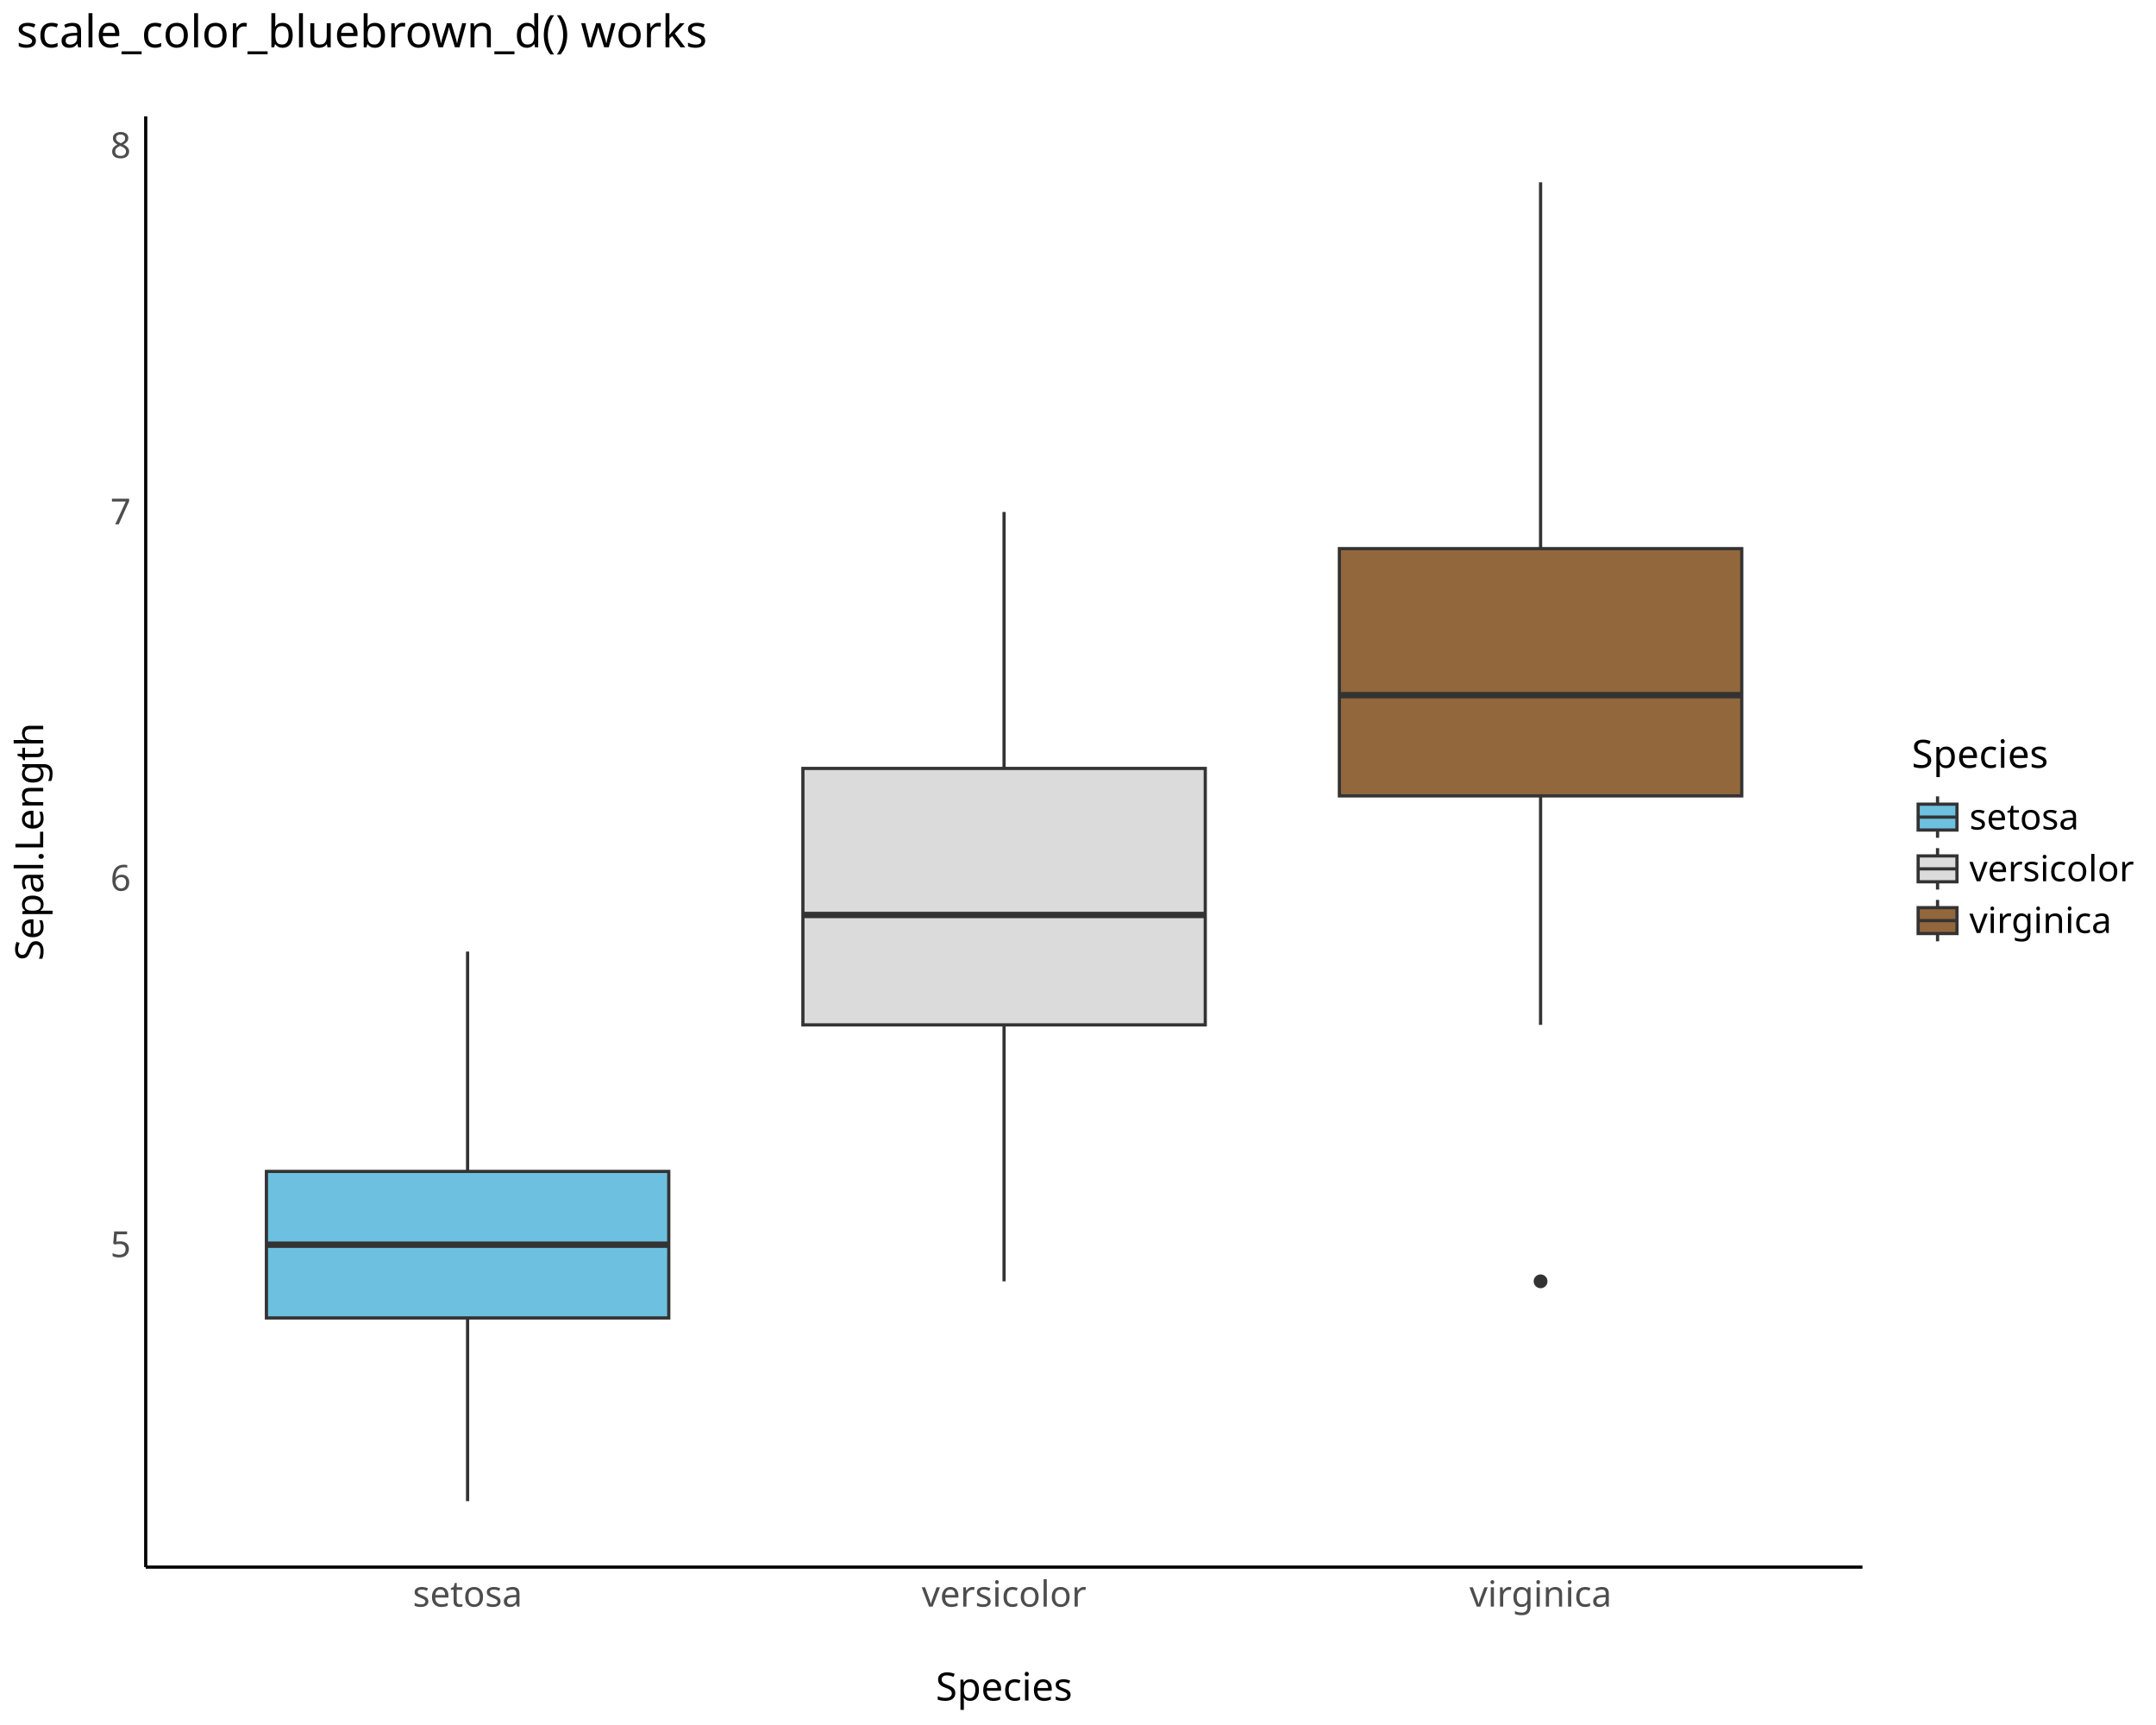
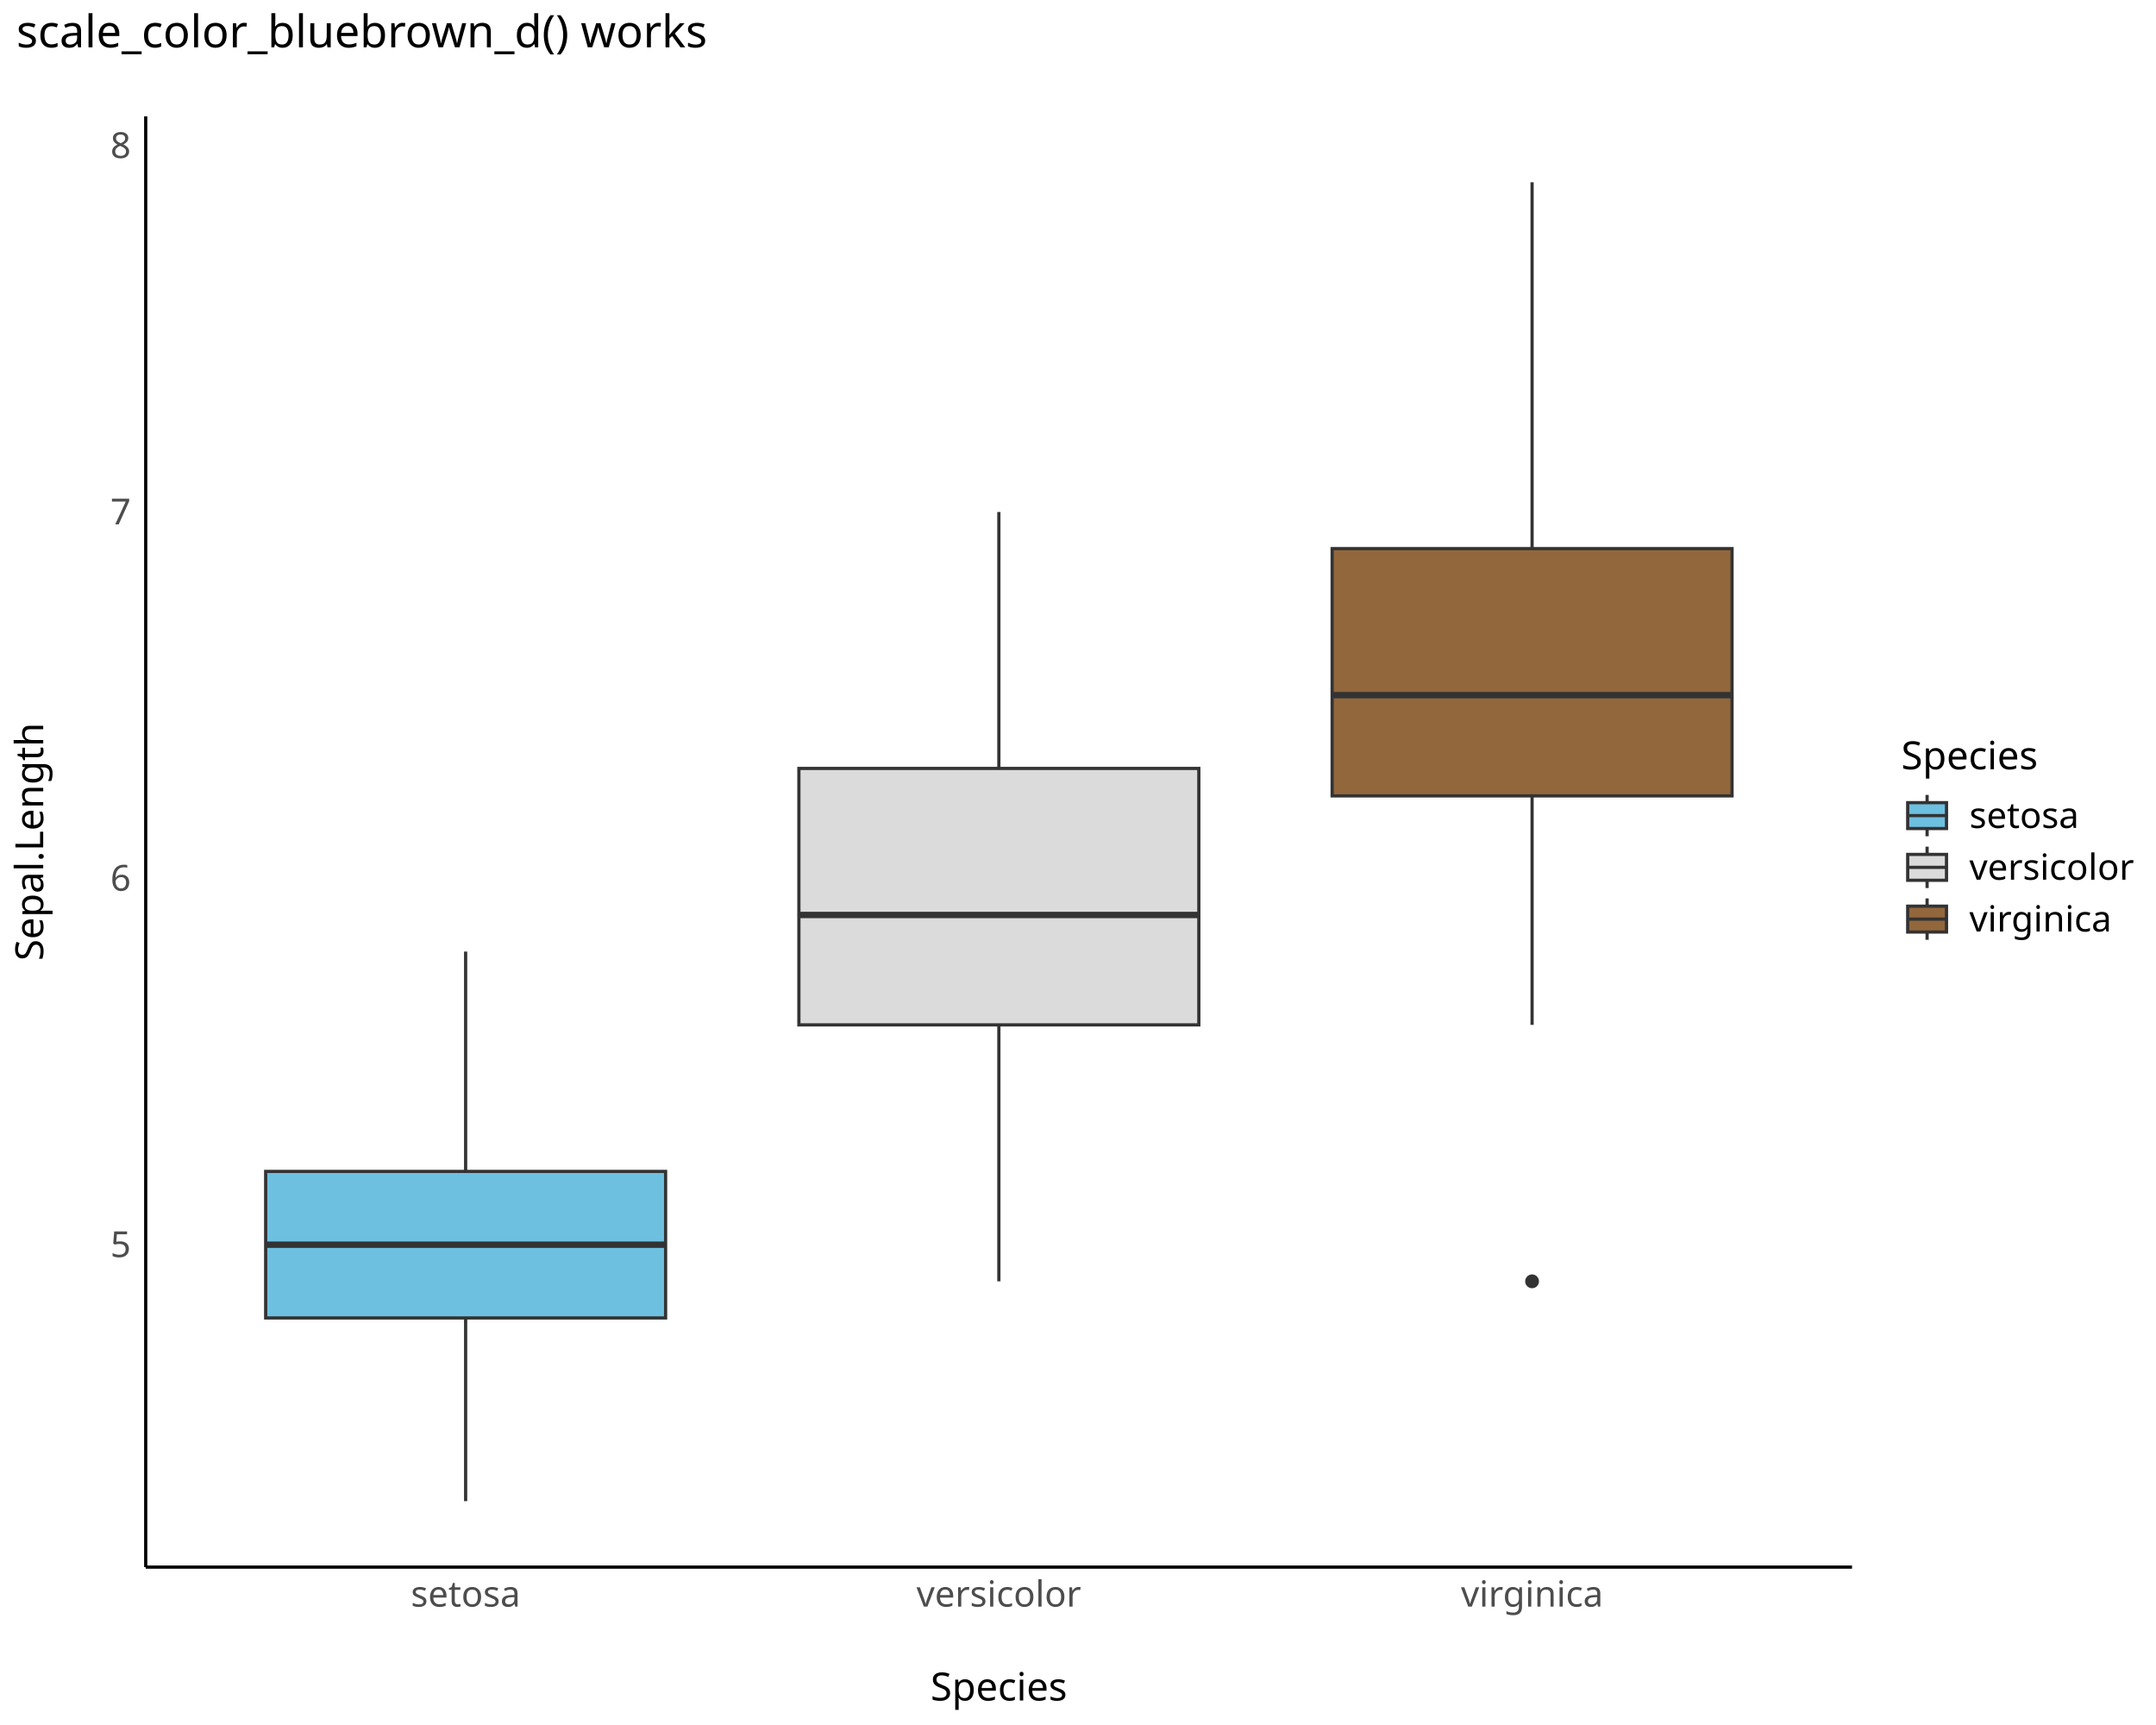
<svg xmlns="http://www.w3.org/2000/svg" class="svglite" data-engine-version="2.0" width="720.00pt" height="576.00pt" viewBox="0 0 720.00 576.00">
  <defs>
    <style type="text/css">
    .svglite line, .svglite polyline, .svglite polygon, .svglite path, .svglite rect, .svglite circle {
      fill: none;
      stroke: #000000;
      stroke-linecap: round;
      stroke-linejoin: round;
      stroke-miterlimit: 10.00;
    }
  </style>
  </defs>
  <rect width="100%" height="100%" style="stroke: none; fill: #FFFFFF;" />
  <defs>
    <clipPath id="cpMC4wMHw3MjAuMDB8MC4wMHw1NzYuMDA=">
      <rect x="0.00" y="0.00" width="720.00" height="576.00" />
    </clipPath>
  </defs>
  <g clip-path="url(#cpMC4wMHw3MjAuMDB8MC4wMHw1NzYuMDA=)">
-     <rect x="0.00" y="0.00" width="720.00" height="576.00" style="stroke-width: 1.07; stroke: #FFFFFF; fill: #FFFFFF;" />
+     <rect x="0" y="0.00" width="720.00" height="576.00" style="stroke-width: 1.07; stroke: #FFFFFF; fill: #FFFFFF;" />
  </g>
  <defs>
-     <clipPath id="cpNDguNjZ8NjIxLjk3fDM4Ljg0fDUyMy4yNw==">
-       <rect x="48.66" y="38.84" width="573.32" height="484.43" />
+     <clipPath id="cpNDguNjZ8NjE4LjQ5fDM4Ljg0fDUyMy4yNw==">
+       <rect x="48.66" y="38.84" width="569.83" height="484.43" />
    </clipPath>
  </defs>
-   <g clip-path="url(#cpNDguNjZ8NjIxLjk3fDM4Ljg0fDUyMy4yNw==)">
-     <rect x="48.66" y="38.84" width="573.32" height="484.43" style="stroke-width: 1.07; stroke: none; fill: #FFFFFF;" />
-     <line x1="156.15" y1="391.15" x2="156.15" y2="317.75" style="stroke-width: 1.07; stroke: #333333; stroke-linecap: butt;" />
-     <line x1="156.15" y1="440.08" x2="156.15" y2="501.25" style="stroke-width: 1.07; stroke: #333333; stroke-linecap: butt;" />
-     <polygon points="88.97,391.15 88.97,440.08 223.34,440.08 223.34,391.15 88.97,391.15 " style="stroke-width: 1.07; stroke: #333333; stroke-linecap: butt; stroke-linejoin: miter; fill: #6DC0E0;" />
-     <line x1="88.97" y1="415.62" x2="223.34" y2="415.62" style="stroke-width: 2.13; stroke: #333333; stroke-linecap: butt; stroke-linejoin: miter;" />
-     <line x1="335.31" y1="256.59" x2="335.31" y2="170.96" style="stroke-width: 1.07; stroke: #333333; stroke-linecap: butt;" />
-     <line x1="335.31" y1="342.22" x2="335.31" y2="427.85" style="stroke-width: 1.07; stroke: #333333; stroke-linecap: butt;" />
-     <polygon points="268.13,256.59 268.13,342.22 402.50,342.22 402.50,256.59 268.13,256.59 " style="stroke-width: 1.07; stroke: #333333; stroke-linecap: butt; stroke-linejoin: miter; fill: #DBDBDB;" />
-     <line x1="268.13" y1="305.52" x2="402.50" y2="305.52" style="stroke-width: 2.13; stroke: #333333; stroke-linecap: butt; stroke-linejoin: miter;" />
-     <circle cx="514.48" cy="427.85" r="1.95" style="stroke-width: 0.71; stroke: #333333; fill: #333333;" />
-     <line x1="514.48" y1="183.19" x2="514.48" y2="60.86" style="stroke-width: 1.07; stroke: #333333; stroke-linecap: butt;" />
-     <line x1="514.48" y1="265.76" x2="514.48" y2="342.22" style="stroke-width: 1.07; stroke: #333333; stroke-linecap: butt;" />
-     <polygon points="447.29,183.19 447.29,265.76 581.66,265.76 581.66,183.19 447.29,183.19 " style="stroke-width: 1.07; stroke: #333333; stroke-linecap: butt; stroke-linejoin: miter; fill: #92673C;" />
-     <line x1="447.29" y1="232.12" x2="581.66" y2="232.12" style="stroke-width: 2.13; stroke: #333333; stroke-linecap: butt; stroke-linejoin: miter;" />
+   <g clip-path="url(#cpNDguNjZ8NjE4LjQ5fDM4Ljg0fDUyMy4yNw==)">
+     <rect x="48.66" y="38.84" width="569.83" height="484.43" style="stroke-width: 1.07; stroke: none; fill: #FFFFFF;" />
+     <line x1="155.50" y1="391.15" x2="155.50" y2="317.75" style="stroke-width: 1.07; stroke: #333333; stroke-linecap: butt;" />
+     <line x1="155.50" y1="440.08" x2="155.50" y2="501.25" style="stroke-width: 1.07; stroke: #333333; stroke-linecap: butt;" />
+     <polygon points="88.72,391.15 88.72,440.08 222.28,440.08 222.28,391.15 88.72,391.15 " style="stroke-width: 1.07; stroke: #333333; stroke-linecap: butt; stroke-linejoin: miter; fill: #6DC0E0;" />
+     <line x1="88.72" y1="415.62" x2="222.28" y2="415.62" style="stroke-width: 2.13; stroke: #333333; stroke-linecap: butt; stroke-linejoin: miter;" />
+     <line x1="333.57" y1="256.59" x2="333.57" y2="170.96" style="stroke-width: 1.07; stroke: #333333; stroke-linecap: butt;" />
+     <line x1="333.57" y1="342.22" x2="333.57" y2="427.85" style="stroke-width: 1.07; stroke: #333333; stroke-linecap: butt;" />
+     <polygon points="266.79,256.59 266.79,342.22 400.35,342.22 400.35,256.59 266.79,256.59 " style="stroke-width: 1.07; stroke: #333333; stroke-linecap: butt; stroke-linejoin: miter; fill: #DBDBDB;" />
+     <line x1="266.79" y1="305.52" x2="400.35" y2="305.52" style="stroke-width: 2.13; stroke: #333333; stroke-linecap: butt; stroke-linejoin: miter;" />
+     <circle cx="511.64" cy="427.85" r="1.95" style="stroke-width: 0.71; stroke: #333333; fill: #333333;" />
+     <line x1="511.64" y1="183.19" x2="511.64" y2="60.86" style="stroke-width: 1.07; stroke: #333333; stroke-linecap: butt;" />
+     <line x1="511.64" y1="265.76" x2="511.64" y2="342.22" style="stroke-width: 1.07; stroke: #333333; stroke-linecap: butt;" />
+     <polygon points="444.87,183.19 444.87,265.76 578.42,265.76 578.42,183.19 444.87,183.19 " style="stroke-width: 1.07; stroke: #333333; stroke-linecap: butt; stroke-linejoin: miter; fill: #92673C;" />
+     <line x1="444.87" y1="232.12" x2="578.42" y2="232.12" style="stroke-width: 2.13; stroke: #333333; stroke-linecap: butt; stroke-linejoin: miter;" />
  </g>
  <g clip-path="url(#cpMC4wMHw3MjAuMDB8MC4wMHw1NzYuMDA=)">
    <polyline points="48.66,523.27 48.66,38.84 " style="stroke-width: 1.07; stroke-linecap: butt;" />
    <text x="43.72" y="419.75" text-anchor="end" style="font-size: 12.00px; fill: #4D4D4D; font-family: sans;" textLength="6.67px" lengthAdjust="spacingAndGlyphs">5</text>
    <text x="43.72" y="297.42" text-anchor="end" style="font-size: 12.00px; fill: #4D4D4D; font-family: sans;" textLength="6.67px" lengthAdjust="spacingAndGlyphs">6</text>
    <text x="43.72" y="175.09" text-anchor="end" style="font-size: 12.00px; fill: #4D4D4D; font-family: sans;" textLength="6.67px" lengthAdjust="spacingAndGlyphs">7</text>
    <text x="43.72" y="52.76" text-anchor="end" style="font-size: 12.00px; fill: #4D4D4D; font-family: sans;" textLength="6.67px" lengthAdjust="spacingAndGlyphs">8</text>
-     <polyline points="48.66,523.27 621.97,523.27 " style="stroke-width: 1.07; stroke-linecap: butt;" />
-     <text x="156.15" y="536.46" text-anchor="middle" style="font-size: 12.00px; fill: #4D4D4D; font-family: sans;" textLength="35.37px" lengthAdjust="spacingAndGlyphs">setosa</text>
-     <text x="335.31" y="536.46" text-anchor="middle" style="font-size: 12.00px; fill: #4D4D4D; font-family: sans;" textLength="51.36px" lengthAdjust="spacingAndGlyphs">versicolor</text>
-     <text x="514.48" y="536.46" text-anchor="middle" style="font-size: 12.00px; fill: #4D4D4D; font-family: sans;" textLength="44.02px" lengthAdjust="spacingAndGlyphs">virginica</text>
-     <text x="335.31" y="567.82" text-anchor="middle" style="font-size: 13.00px; font-family: sans;" textLength="46.26px" lengthAdjust="spacingAndGlyphs">Species</text>
+     <polyline points="48.66,523.27 618.49,523.27 " style="stroke-width: 1.07; stroke-linecap: butt;" />
+     <text x="155.50" y="536.46" text-anchor="middle" style="font-size: 12.00px; fill: #4D4D4D; font-family: sans;" textLength="35.37px" lengthAdjust="spacingAndGlyphs">setosa</text>
+     <text x="333.57" y="536.46" text-anchor="middle" style="font-size: 12.00px; fill: #4D4D4D; font-family: sans;" textLength="51.36px" lengthAdjust="spacingAndGlyphs">versicolor</text>
+     <text x="511.64" y="536.46" text-anchor="middle" style="font-size: 12.00px; fill: #4D4D4D; font-family: sans;" textLength="44.02px" lengthAdjust="spacingAndGlyphs">virginica</text>
+     <text x="333.57" y="567.82" text-anchor="middle" style="font-size: 13.00px; font-family: sans;" textLength="46.26px" lengthAdjust="spacingAndGlyphs">Species</text>
    <text transform="translate(14.43,281.06) rotate(-90)" text-anchor="middle" style="font-size: 13.00px; font-family: sans;" textLength="76.63px" lengthAdjust="spacingAndGlyphs">Sepal.Length</text>
-     <rect x="632.93" y="240.60" width="81.59" height="80.92" style="stroke-width: 1.07; stroke: none; fill: #FFFFFF;" />
-     <text x="638.41" y="256.37" style="font-size: 13.00px; font-family: sans;" textLength="46.26px" lengthAdjust="spacingAndGlyphs">Species</text>
-     <polyline points="647.05,279.75 647.05,277.16 " style="stroke-width: 1.07; stroke: #333333; stroke-linecap: butt; stroke-linejoin: miter;" />
-     <polyline points="647.05,268.52 647.05,265.92 " style="stroke-width: 1.07; stroke: #333333; stroke-linecap: butt; stroke-linejoin: miter;" />
-     <rect x="640.57" y="268.52" width="12.96" height="8.64" style="stroke-width: 1.07; stroke: #333333; stroke-linecap: butt; stroke-linejoin: miter; fill: #6DC0E0;" />
-     <polyline points="640.57,272.84 653.53,272.84 " style="stroke-width: 1.07; stroke: #333333; stroke-linecap: butt; stroke-linejoin: miter;" />
-     <polyline points="647.05,297.03 647.05,294.44 " style="stroke-width: 1.07; stroke: #333333; stroke-linecap: butt; stroke-linejoin: miter;" />
-     <polyline points="647.05,285.80 647.05,283.20 " style="stroke-width: 1.07; stroke: #333333; stroke-linecap: butt; stroke-linejoin: miter;" />
-     <rect x="640.57" y="285.80" width="12.96" height="8.64" style="stroke-width: 1.07; stroke: #333333; stroke-linecap: butt; stroke-linejoin: miter; fill: #DBDBDB;" />
-     <polyline points="640.57,290.12 653.53,290.12 " style="stroke-width: 1.07; stroke: #333333; stroke-linecap: butt; stroke-linejoin: miter;" />
-     <polyline points="647.05,314.31 647.05,311.72 " style="stroke-width: 1.07; stroke: #333333; stroke-linecap: butt; stroke-linejoin: miter;" />
-     <polyline points="647.05,303.08 647.05,300.48 " style="stroke-width: 1.07; stroke: #333333; stroke-linecap: butt; stroke-linejoin: miter;" />
-     <rect x="640.57" y="303.08" width="12.96" height="8.64" style="stroke-width: 1.07; stroke: #333333; stroke-linecap: butt; stroke-linejoin: miter; fill: #92673C;" />
-     <polyline points="640.57,307.40 653.53,307.40 " style="stroke-width: 1.07; stroke: #333333; stroke-linecap: butt; stroke-linejoin: miter;" />
-     <text x="657.68" y="276.97" style="font-size: 12.00px; font-family: sans;" textLength="35.37px" lengthAdjust="spacingAndGlyphs">setosa</text>
-     <text x="657.68" y="294.25" style="font-size: 12.00px; font-family: sans;" textLength="51.36px" lengthAdjust="spacingAndGlyphs">versicolor</text>
-     <text x="657.68" y="311.53" style="font-size: 12.00px; font-family: sans;" textLength="44.02px" lengthAdjust="spacingAndGlyphs">virginica</text>
+     <rect x="629.44" y="241.09" width="85.08" height="79.92" style="stroke-width: 1.07; stroke: none; fill: #FFFFFF;" />
+     <text x="634.92" y="256.87" style="font-size: 13.00px; font-family: sans;" textLength="46.26px" lengthAdjust="spacingAndGlyphs">Species</text>
+     <polyline points="643.56,279.25 643.56,276.66 " style="stroke-width: 1.07; stroke: #333333; stroke-linecap: butt; stroke-linejoin: miter;" />
+     <polyline points="643.56,268.02 643.56,265.43 " style="stroke-width: 1.07; stroke: #333333; stroke-linecap: butt; stroke-linejoin: miter;" />
+     <rect x="637.08" y="268.02" width="12.96" height="8.64" style="stroke-width: 1.07; stroke: #333333; stroke-linecap: butt; stroke-linejoin: miter; fill: #6DC0E0;" />
+     <polyline points="637.08,272.34 650.04,272.34 " style="stroke-width: 1.07; stroke: #333333; stroke-linecap: butt; stroke-linejoin: miter;" />
+     <polyline points="643.56,296.53 643.56,293.94 " style="stroke-width: 1.07; stroke: #333333; stroke-linecap: butt; stroke-linejoin: miter;" />
+     <polyline points="643.56,285.30 643.56,282.71 " style="stroke-width: 1.07; stroke: #333333; stroke-linecap: butt; stroke-linejoin: miter;" />
+     <rect x="637.08" y="285.30" width="12.96" height="8.64" style="stroke-width: 1.07; stroke: #333333; stroke-linecap: butt; stroke-linejoin: miter; fill: #DBDBDB;" />
+     <polyline points="637.08,289.62 650.04,289.62 " style="stroke-width: 1.07; stroke: #333333; stroke-linecap: butt; stroke-linejoin: miter;" />
+     <polyline points="643.56,313.81 643.56,311.22 " style="stroke-width: 1.07; stroke: #333333; stroke-linecap: butt; stroke-linejoin: miter;" />
+     <polyline points="643.56,302.58 643.56,299.99 " style="stroke-width: 1.07; stroke: #333333; stroke-linecap: butt; stroke-linejoin: miter;" />
+     <rect x="637.08" y="302.58" width="12.96" height="8.64" style="stroke-width: 1.07; stroke: #333333; stroke-linecap: butt; stroke-linejoin: miter; fill: #92673C;" />
+     <polyline points="637.08,306.90 650.04,306.90 " style="stroke-width: 1.07; stroke: #333333; stroke-linecap: butt; stroke-linejoin: miter;" />
+     <text x="657.68" y="276.47" style="font-size: 12.00px; font-family: sans;" textLength="35.37px" lengthAdjust="spacingAndGlyphs">setosa</text>
+     <text x="657.68" y="293.75" style="font-size: 12.00px; font-family: sans;" textLength="51.36px" lengthAdjust="spacingAndGlyphs">versicolor</text>
+     <text x="657.68" y="311.03" style="font-size: 12.00px; font-family: sans;" textLength="44.02px" lengthAdjust="spacingAndGlyphs">virginica</text>
    <text x="5.48" y="15.80" style="font-size: 15.00px; font-family: sans;" textLength="223.48px" lengthAdjust="spacingAndGlyphs">scale_color_bluebrown_d() works</text>
  </g>
</svg>
